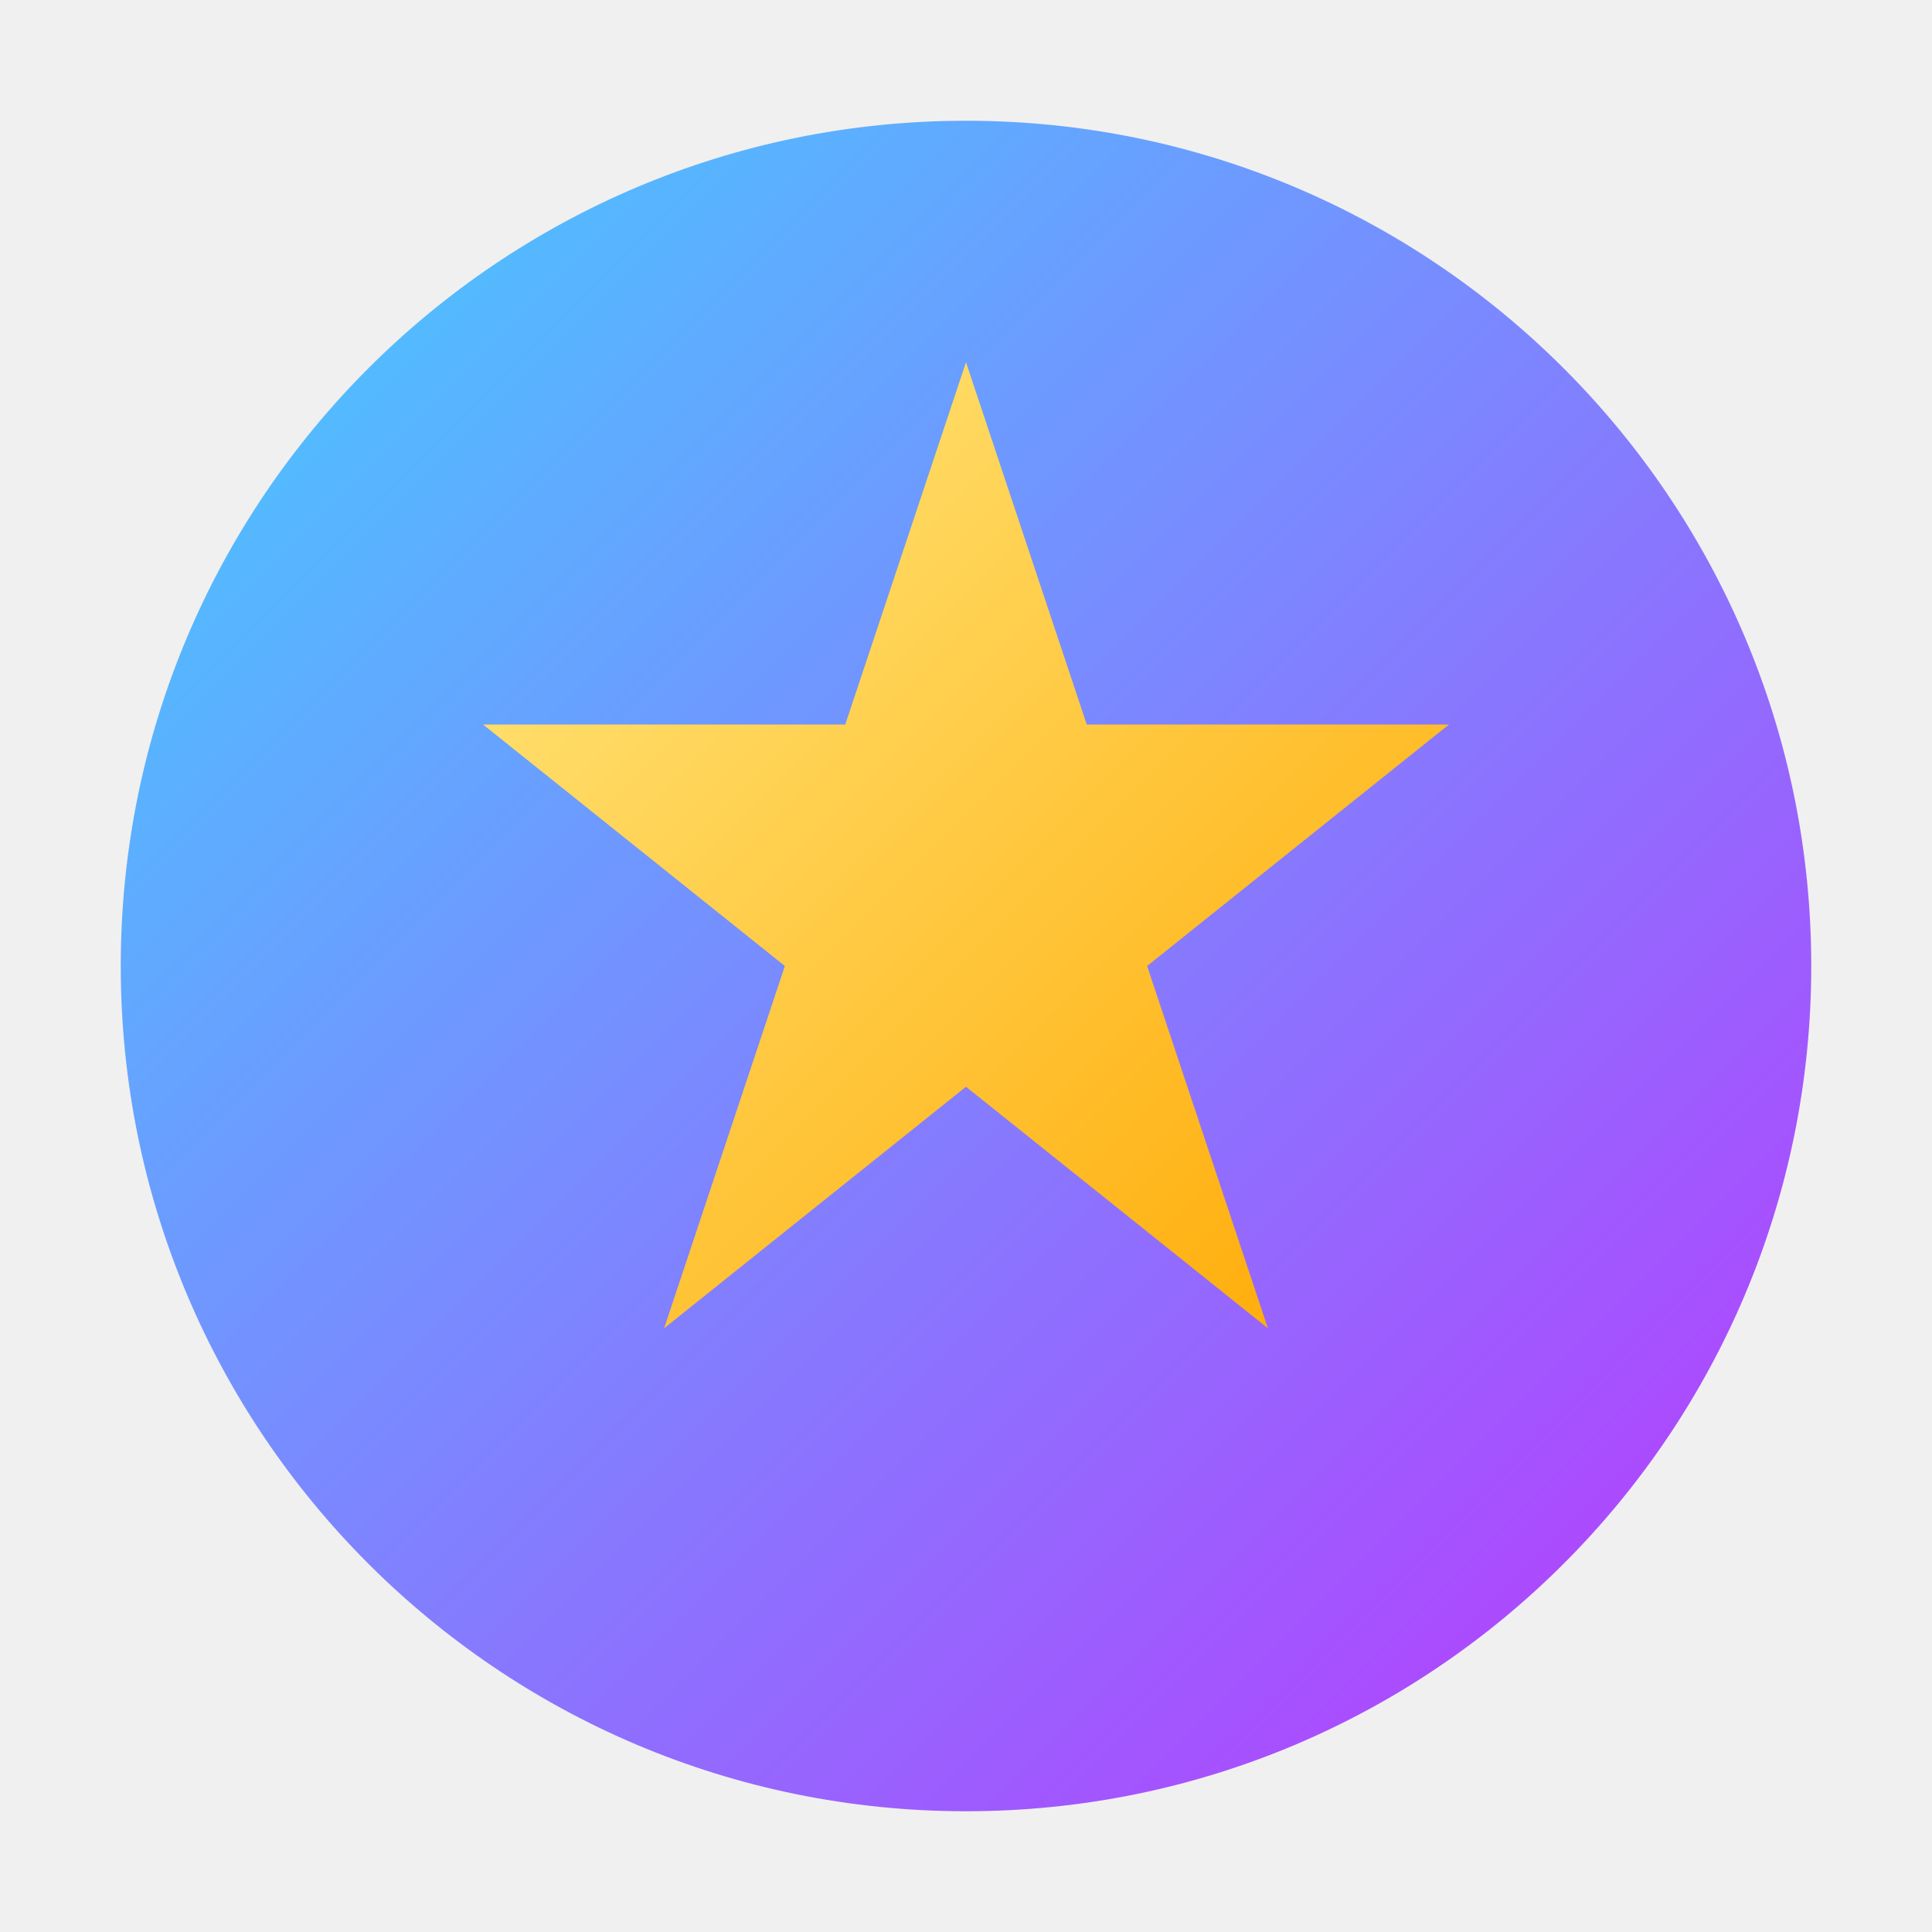
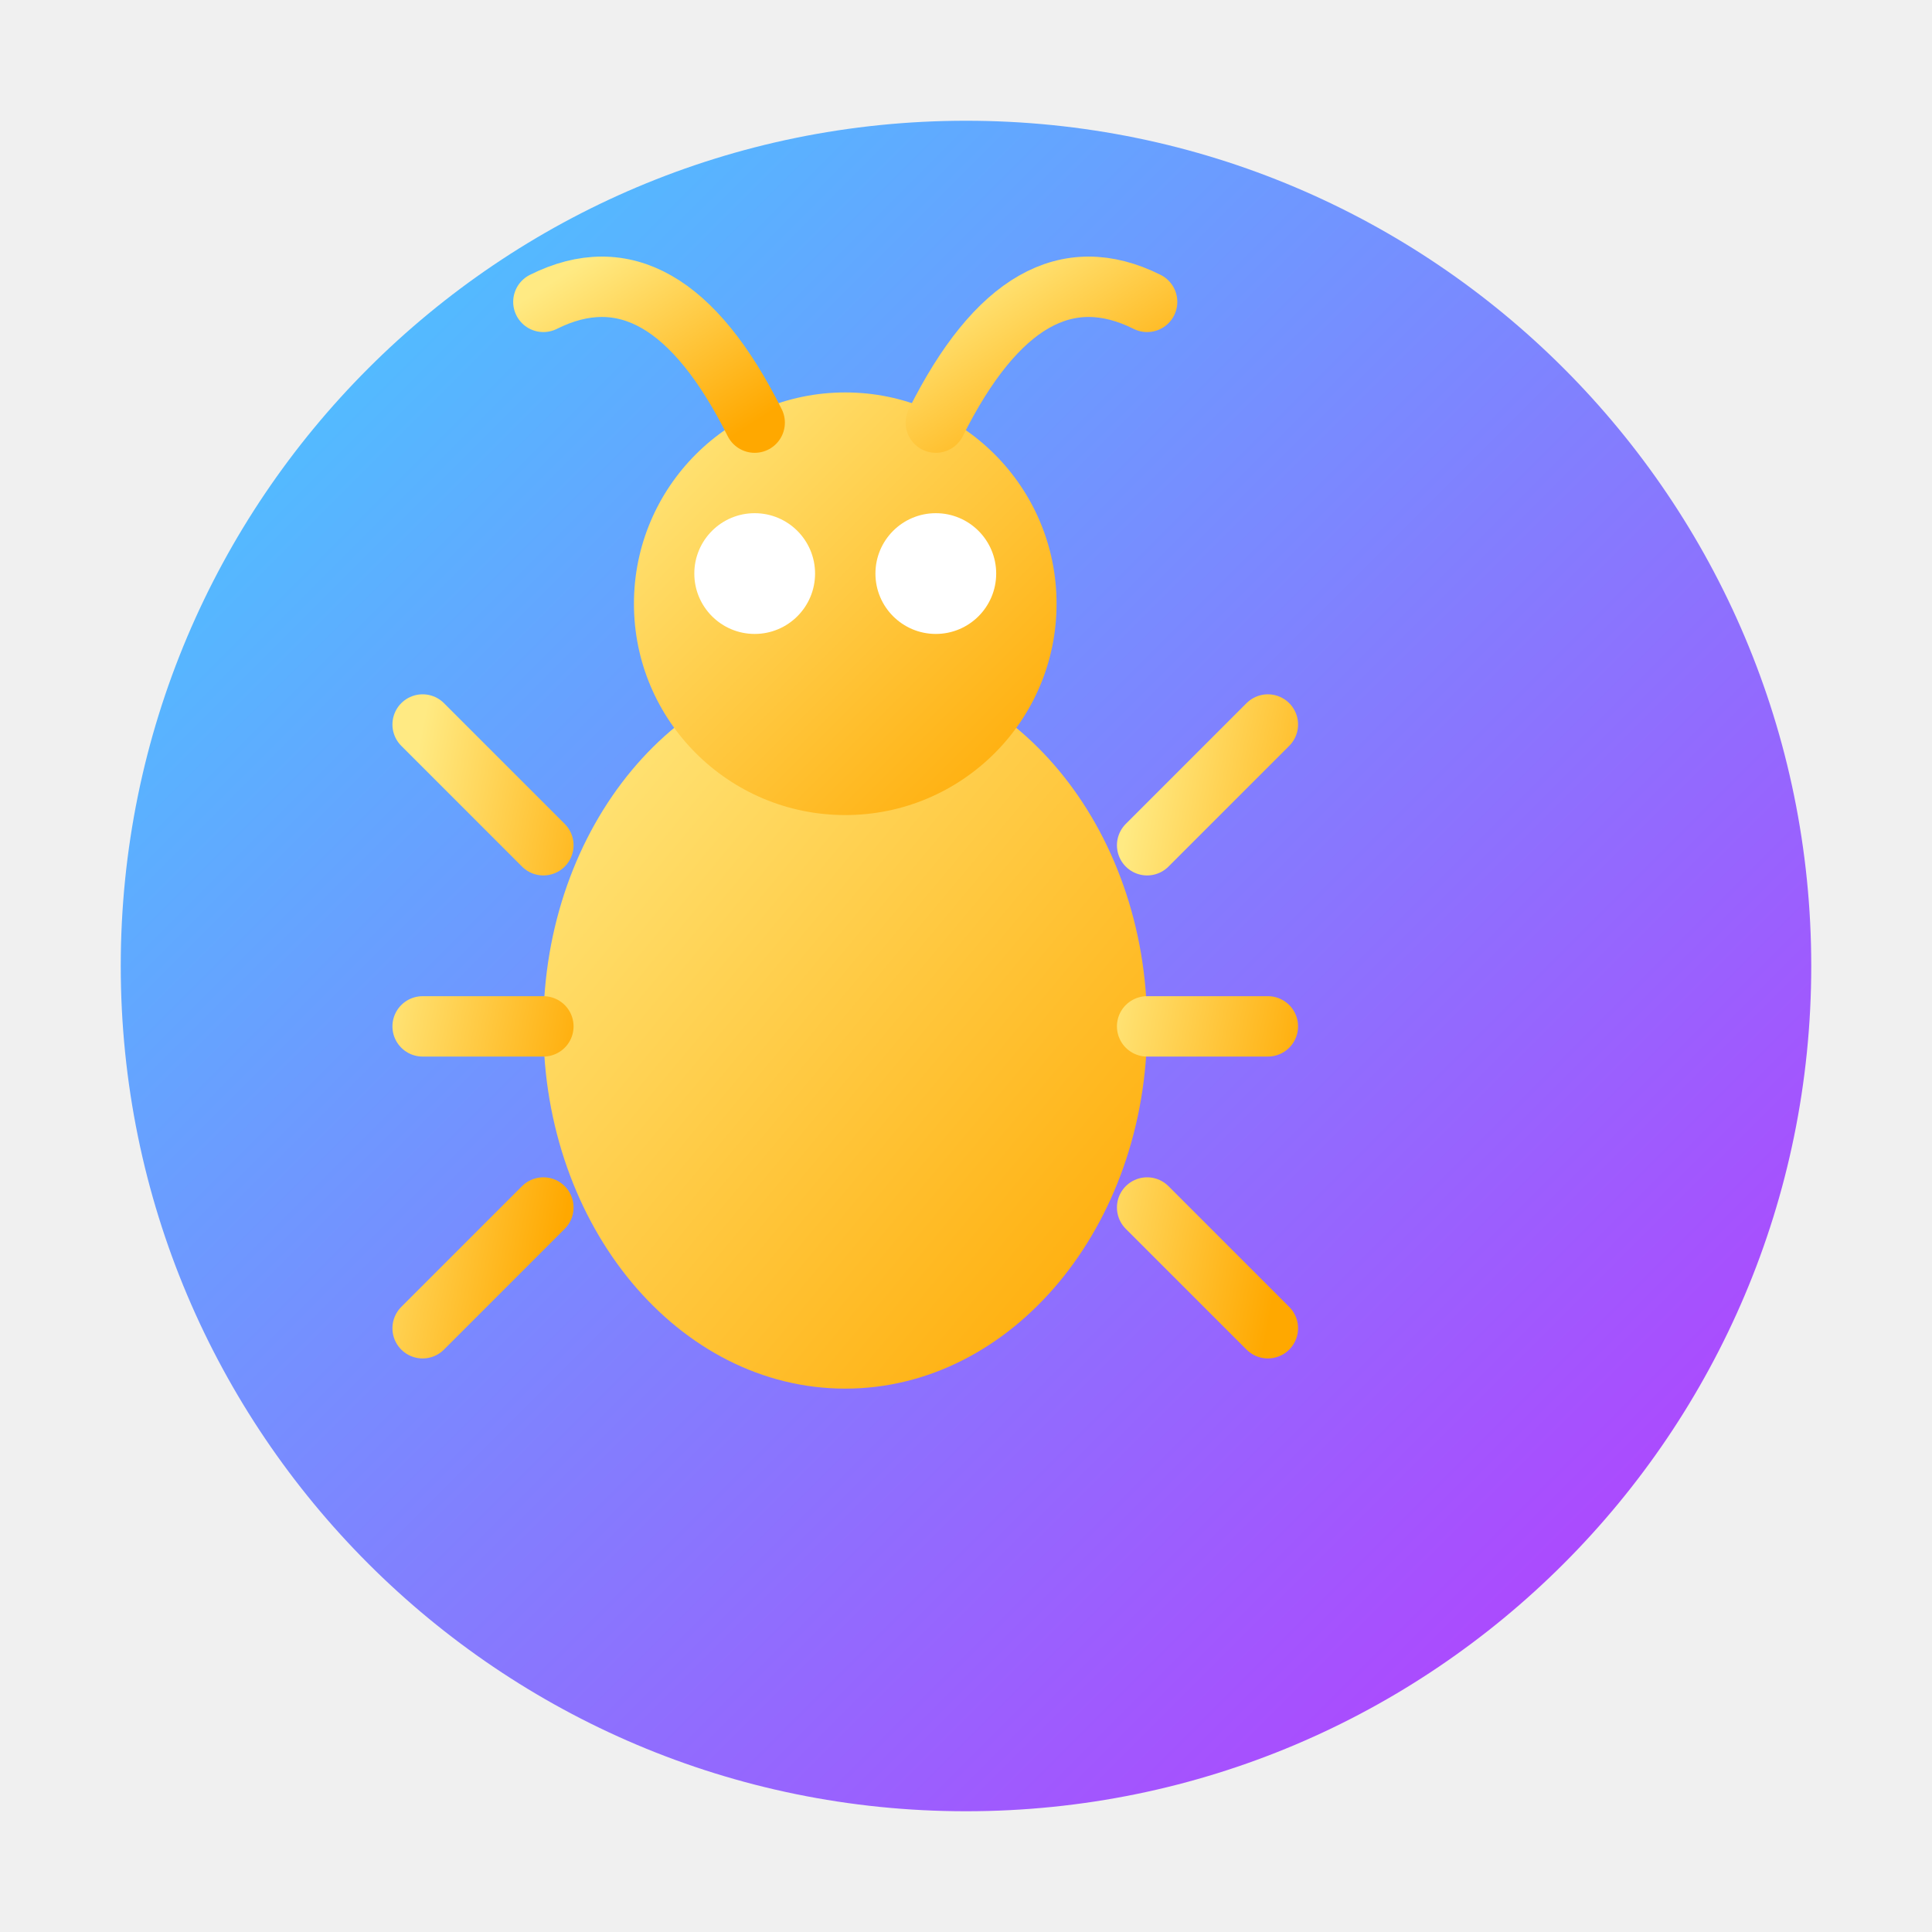
<svg xmlns="http://www.w3.org/2000/svg" viewBox="0 0 32 32">
  <defs>
    <linearGradient id="g1" x1="0%" y1="0%" x2="100%" y2="100%">
      <stop offset="0%" stop-color="#41D1FF" />
      <stop offset="100%" stop-color="#BD34FE" />
    </linearGradient>
    <linearGradient id="g2" x1="0%" y1="0%" x2="100%" y2="100%">
      <stop offset="0%" stop-color="#FFEA83" />
      <stop offset="100%" stop-color="#FFA800" />
    </linearGradient>
  </defs>
  <circle cx="16" cy="16" r="14" fill="url(#g1)" />
-   <polygon fill="url(#g2)" points="16,6 18,12 24,12 19,16 21,22 16,18 11,22 13,16 8,12 14,12" />
+   <ellipse cx="14" cy="17" rx="5" ry="6" fill="url(#g2)" />
+   <circle cx="14" cy="10" r="3.5" fill="url(#g2)" />
+   <circle cx="12.5" cy="9.5" r="1" fill="#fff" />
+   <circle cx="15.5" cy="9.5" r="1" fill="#fff" />
+   <path fill="none" stroke="url(#g2)" stroke-width="1" stroke-linecap="round" d="M12.5 7 Q11 4 9 5" />
+   <path fill="none" stroke="url(#g2)" stroke-width="1" stroke-linecap="round" d="M15.5 7 Q17 4 19 5" />
+   <path fill="none" stroke="url(#g2)" stroke-width="1" stroke-linecap="round" d="M9 14 L7 12 M9 17 L7 17 M9 20 L7 22" />
+   <path fill="none" stroke="url(#g2)" stroke-width="1" stroke-linecap="round" d="M19 14 L21 12 M19 17 L21 17 M19 20 L21 22" />
</svg>
